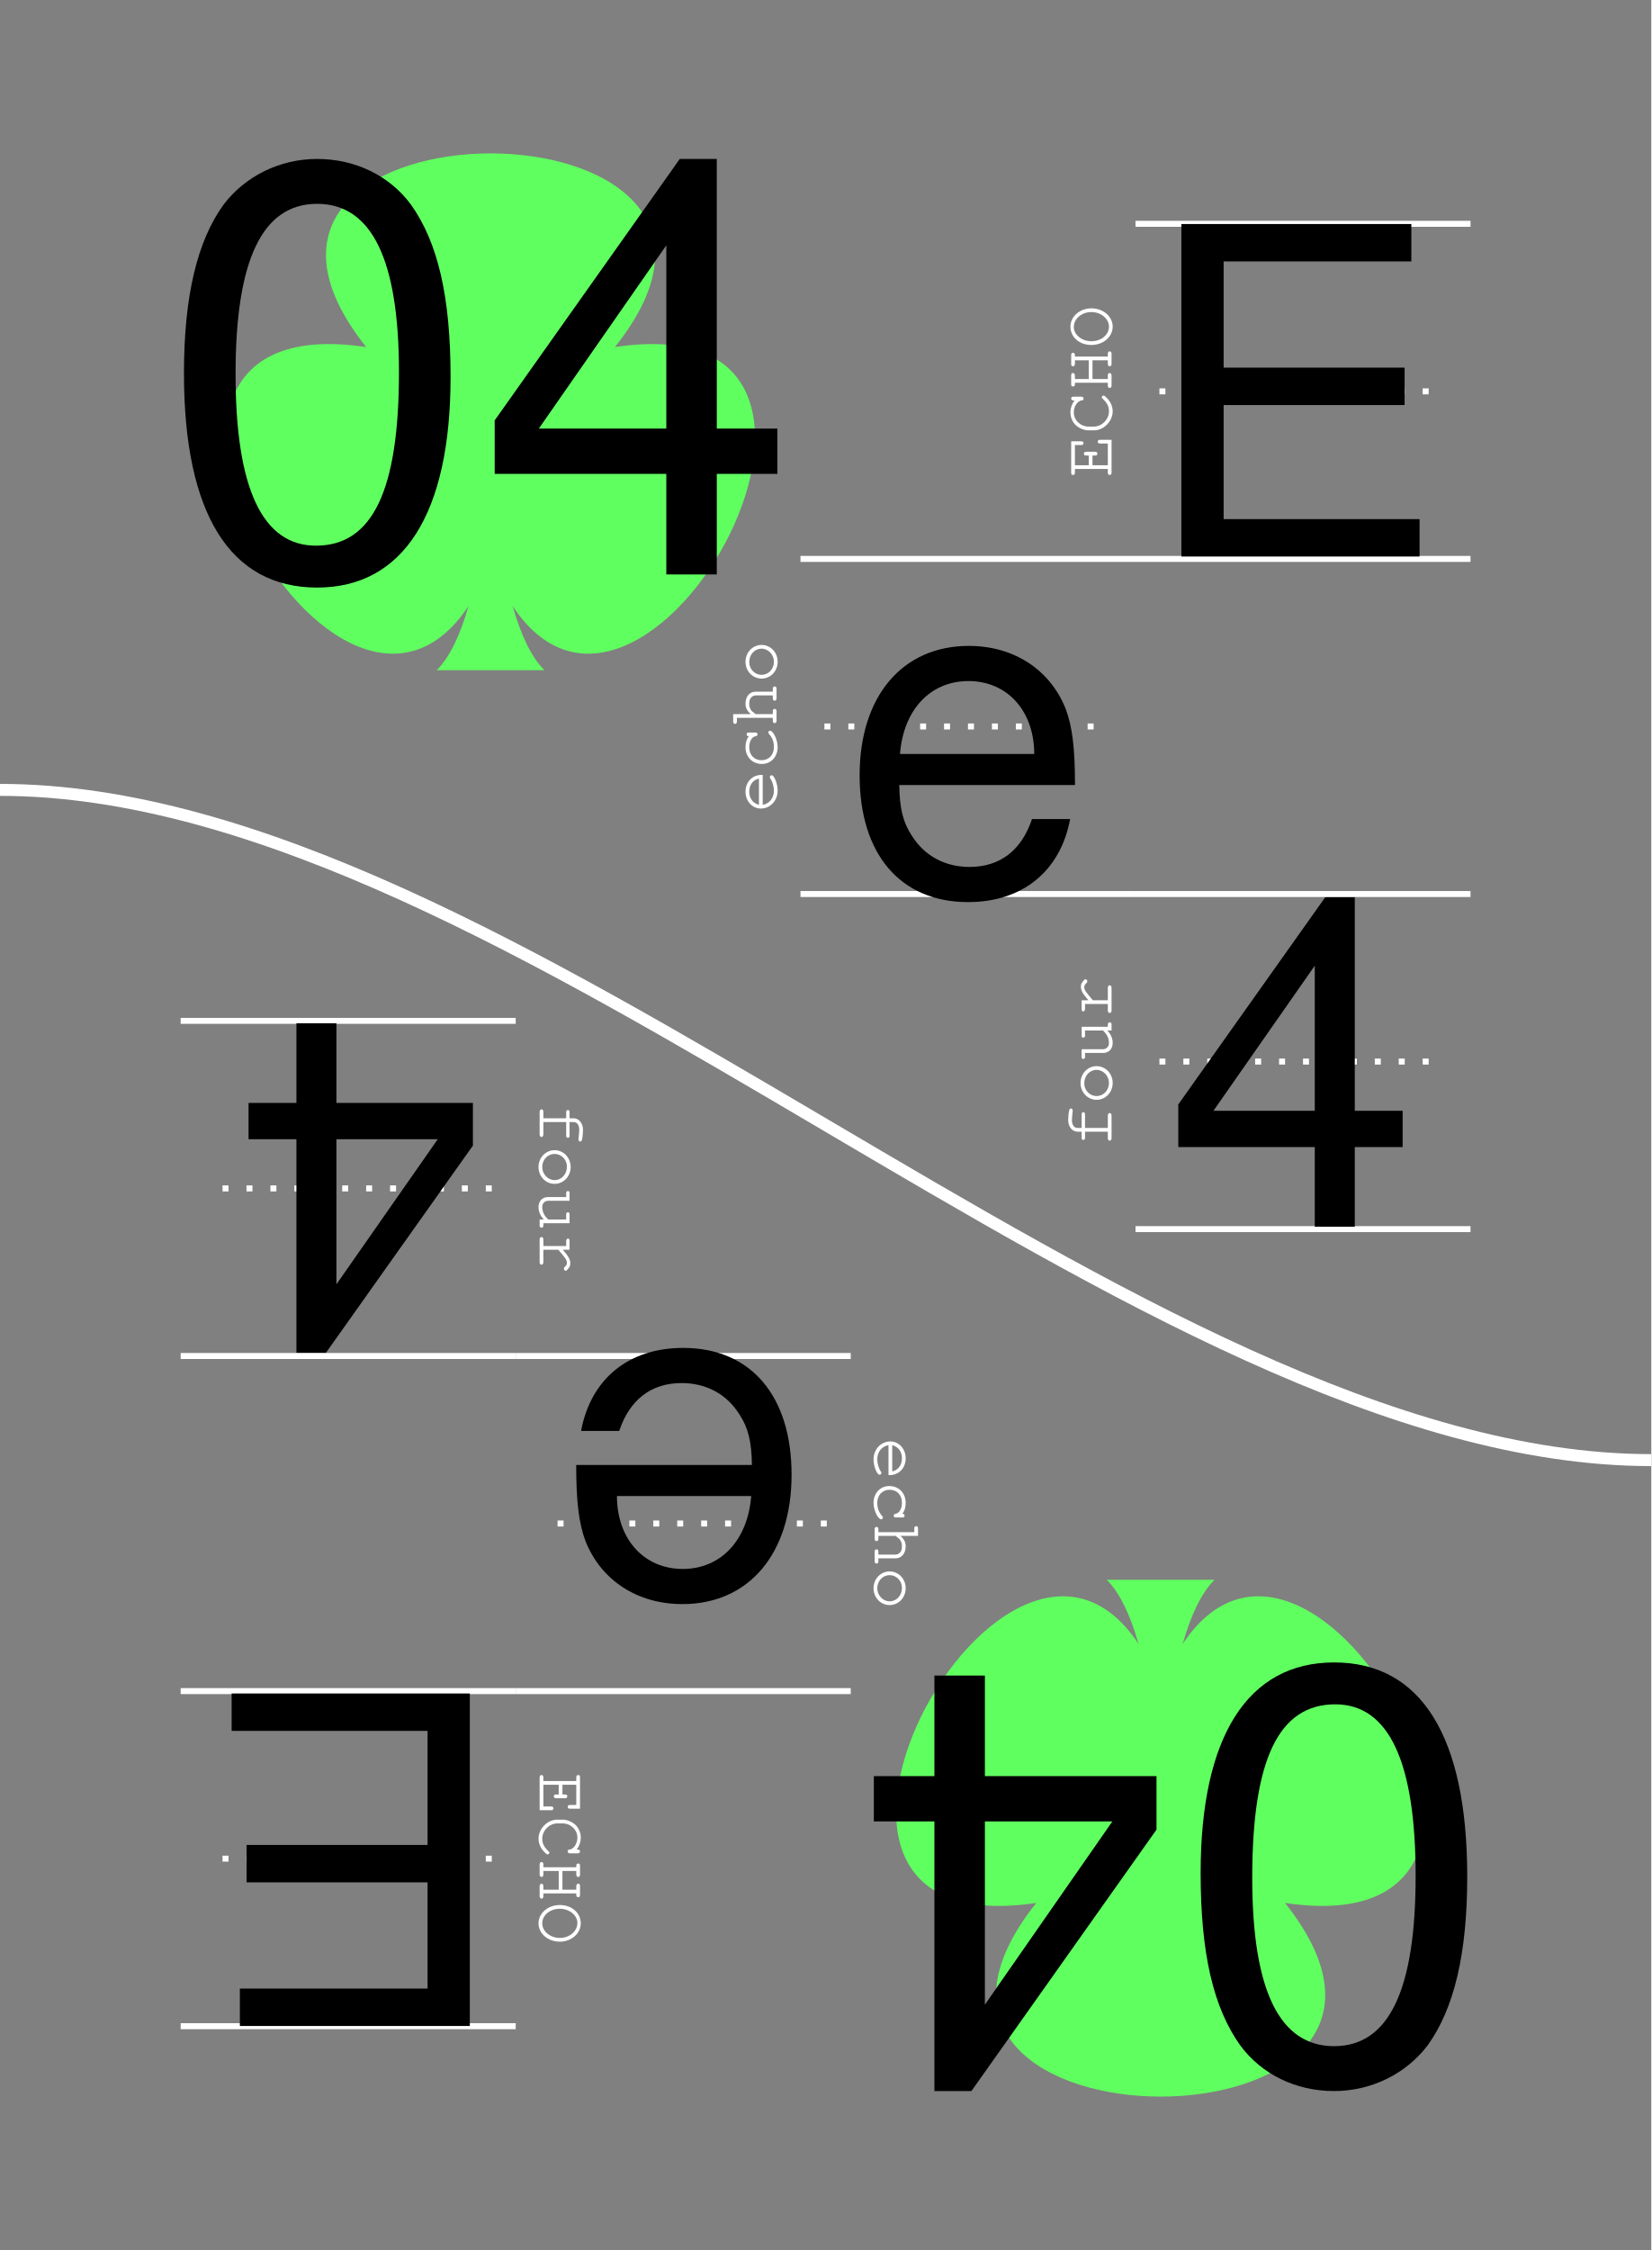
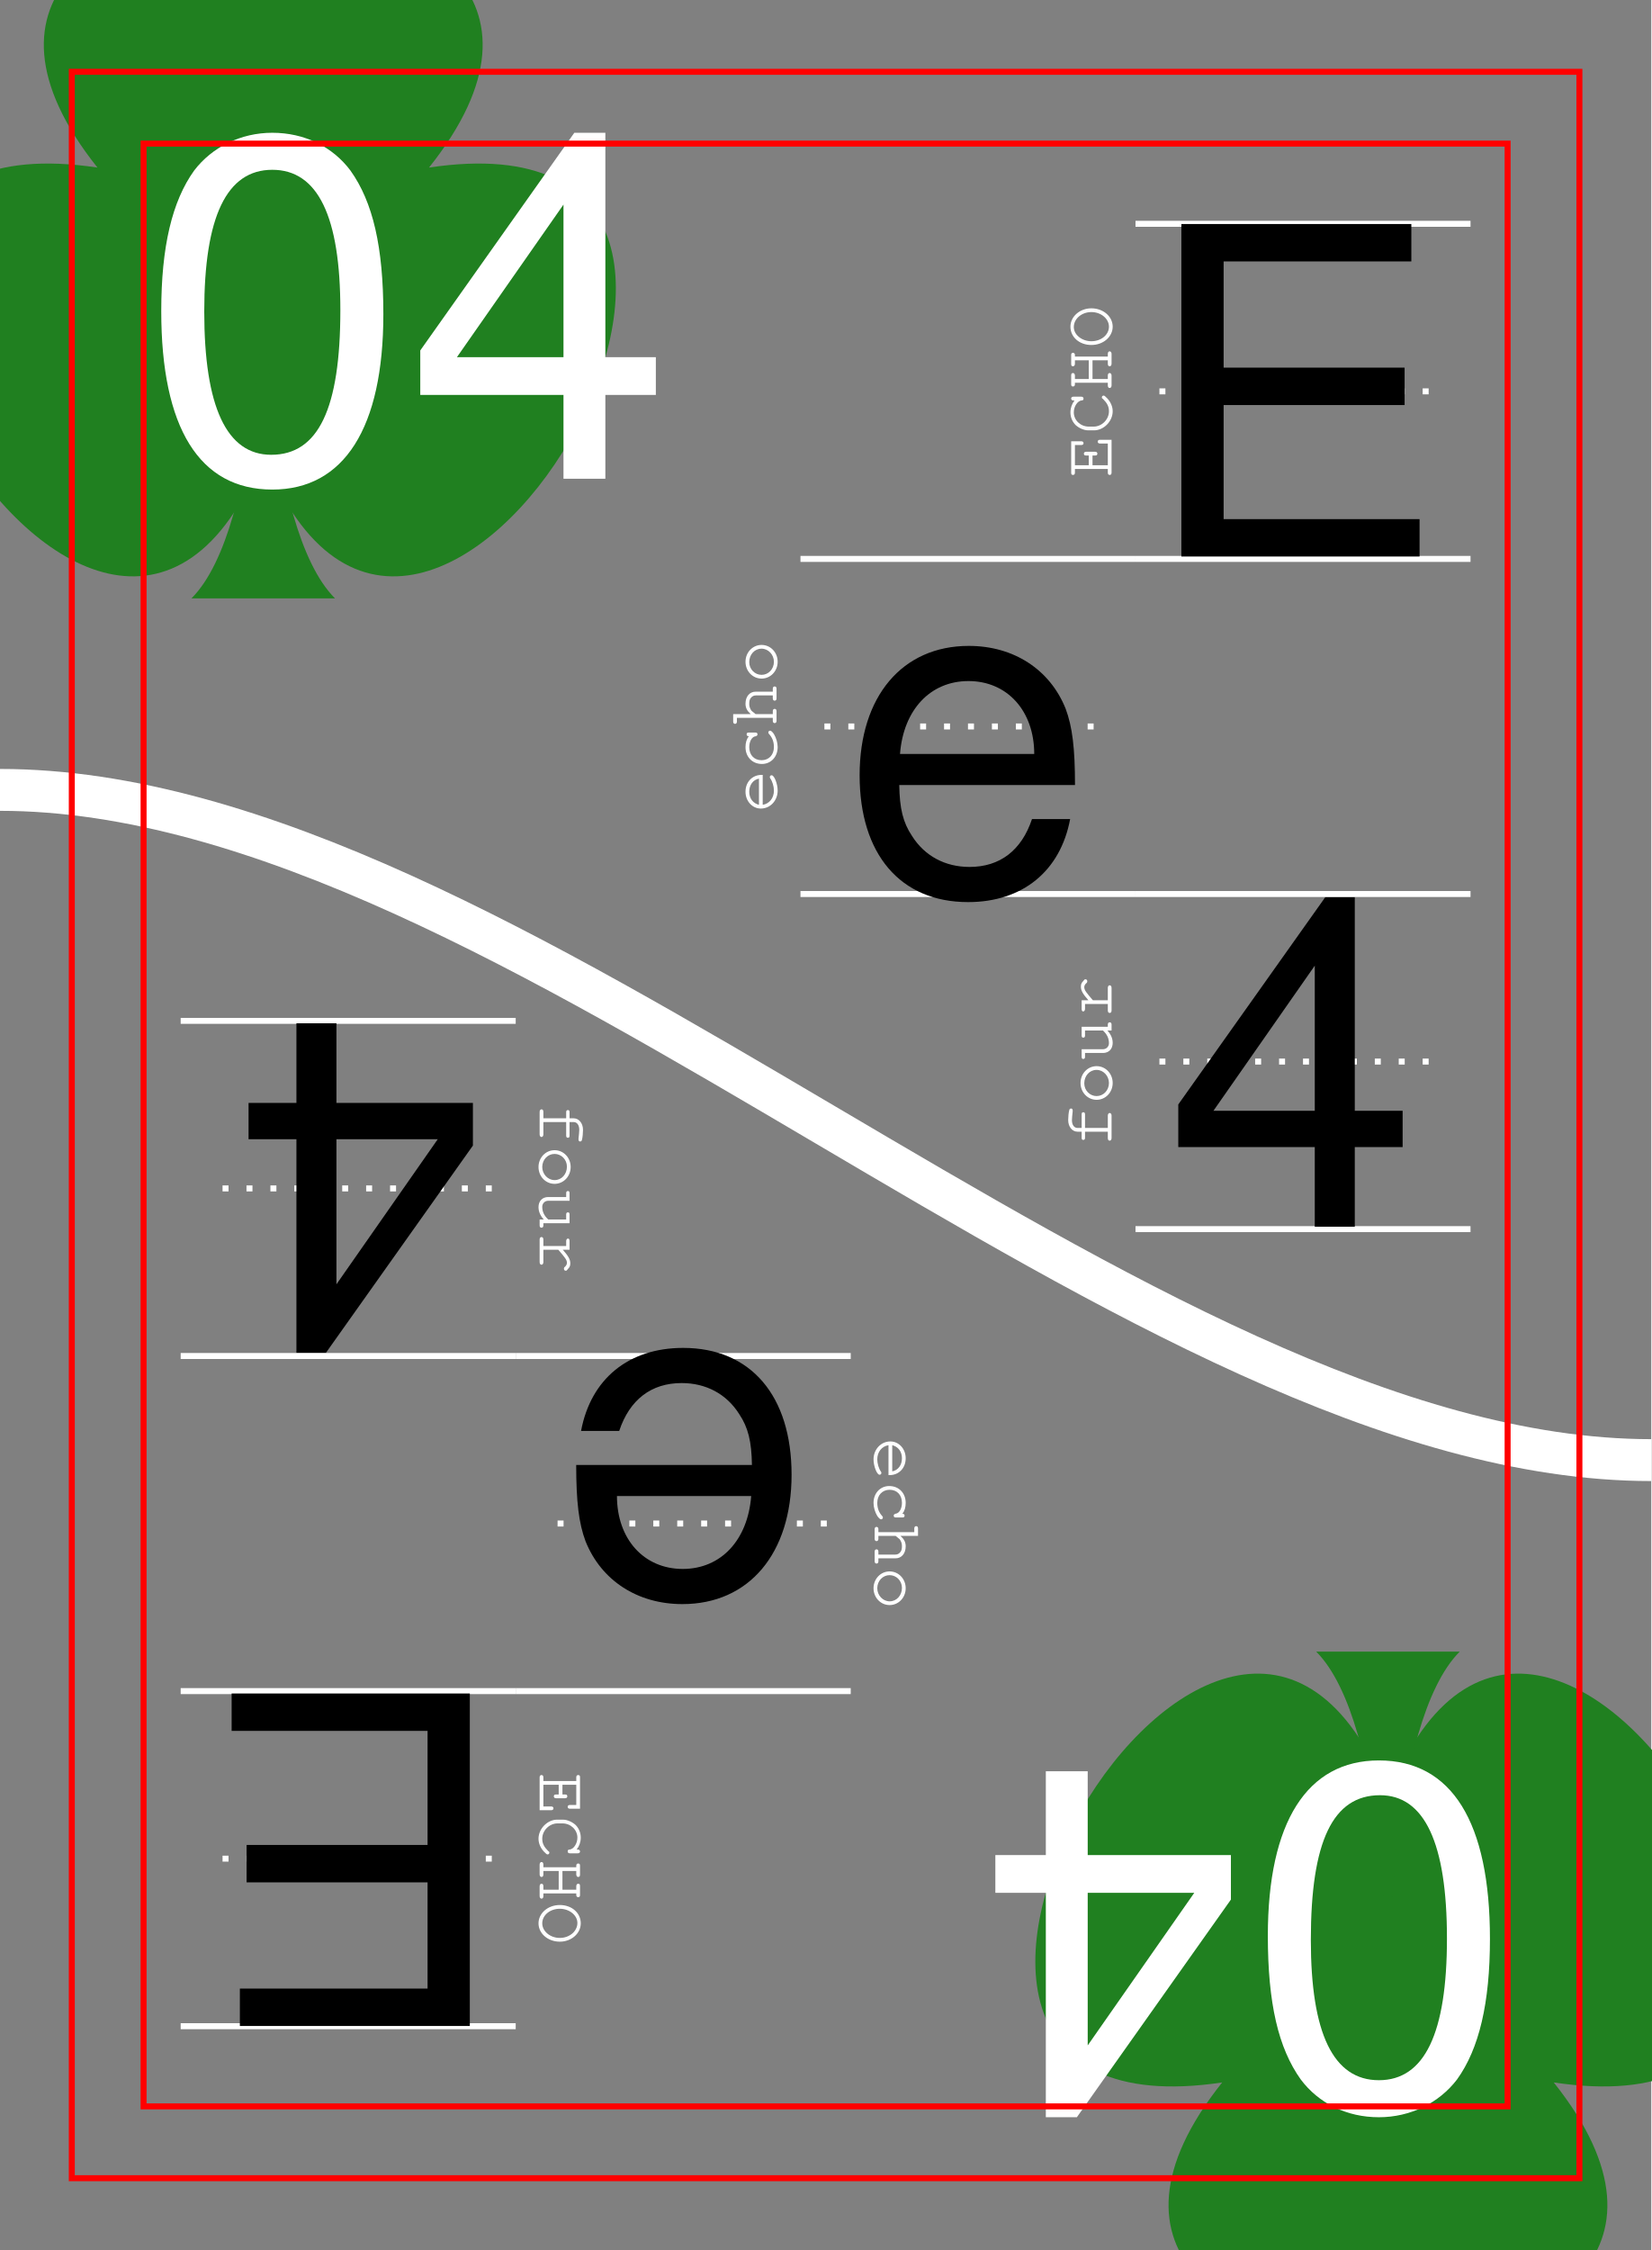
<svg xmlns="http://www.w3.org/2000/svg" xmlns:xlink="http://www.w3.org/1999/xlink" width="69mm" height="94mm" viewBox="-3 -3 69 94" version="1.1" id="card-04">
  <style>
    text { font-family:Helvetica; font-size:19.04px; line-height:1; fill:#000000;fill-opacity:1;stroke:none; }
   
   g.emoji path, g.emoji ellipse, g.emoji circle  { fill:none;stroke:#000000;stroke-width:1.0;stroke-linecap:round;stroke-miterlimit:4;stroke-dasharray:none;stroke-opacity:1 }
   g#card-04-formats-dark text { font-size:7px;fill:#ffffff; }
   g#card-04-thumb-up text, g#card-04-thumb-down text { font-size:7px; }
   path  { fill:none;stroke:#000000;stroke-width:1.0;stroke-linecap:butt;stroke-linejoin:miter;stroke-opacity:1; }
   path.suit { stroke:none; }
   g#card-04-border path  { fill:#808080;fill-opacity:1;stroke:#000000;stroke-width:1.5;stroke-opacity:1;stroke-miterlimit:4;stroke-dasharray:none; }
   g#card-04-lines path { fill:none;stroke:#ffffff;stroke-width:0.25;stroke-linecap:butt;stroke-linejoin:miter;stroke-miterlimit:4;stroke-dasharray:none;stroke-dashoffset:0;stroke-opacity:1 }
   g#card-04-lines-dark path { fill:none;stroke:#000000;stroke-width:0.5;stroke-linecap:butt;stroke-linejoin:miter;stroke-miterlimit:4;stroke-dasharray:none;stroke-dashoffset:0;stroke-opacity:1; }
   g#card-04-lines path.lines-center { stroke-dasharray:0.25, 0.75;}
  </style>
  <defs>
    <g id="card-04-heart-full" class="emoji" transform="translate(-7,-14)">
      <path d="M 7,14 C -5.5,3.5 2,-3 7,2 12,-3 19.5,3.5 7,14 Z" />
    </g>
    <g id="card-04-heart-broken" class="emoji" transform="translate(-7,-14)">
      <path d="M 3.119,0.918 C -0.516,1.134 -2.304,6.546 6.573,13.572            L 10.056,6.195 5.805,7.761 6.763,2.319            C 5.546,1.284 4.244,0.851 3.119,0.918 Z" />
      <path d="M 11.598,-0.031 C 10.627,-0.087 9.524,0.229 8.459,0.983            L 6.937,5.754 12.36,4.47 6.655,12.992            c 0.148,0.146 0.298,0.292 0.453,0.44            C 17.163,6.008 15.371,0.19 11.598,-0.031 Z" />
    </g>
    <g id="card-04-thumb" class="emoji">
      <path d="m 0.25,6 h 4 C 3.761,3.426 2.261,0.331 6.095,0.464           9.005,0.565 8.214,3.28 7.75,6 c 3,0 7,1 4,3 1,1 1,1 0,2 2,1 2,3 -11.5,2 z" />
      <path style="stroke-width:0.5" d="m 4.722,1.807 c 0,0 0.175,2.379 1.03,2.351           0.834,-0.027 0.855,-2.351 0.855,-2.351 z" />
    </g>
    <g id="card-04-thumb-up" class="emoji" transform="translate(-7,-14)">
      <use xlink:href="#card-04-thumb" />
      <text text-anchor="middle" x="6" y="12">+1</text>
    </g>
    <g id="card-04-thumb-down" class="emoji" transform="translate(-7,-14)">
      <use transform="matrix(1,0,0,-1,0,14)" xlink:href="#card-04-thumb" />
      <text text-anchor="middle" x="7" y="7">-1</text>
    </g>
    <g id="card-04-sad" class="emoji" transform="translate(-7,-14)">
      <ellipse id="card-04-sad-right-eye" cx="9.5" cy="4" rx="0.25" ry="0.75" />
      <ellipse id="card-04-sad-left-eye" cx="4.5" cy="4" rx="0.25" ry="0.75" />
      <circle id="card-04-sad-face" cx="7" cy="7" r="7" />
      <path id="card-04-sad-frown" d="m 3,10 c 1.5,-3 6,-3 8,0" />
    </g>
    <g id="card-04-happy" class="emoji" transform="translate(-7,-14)">
      <ellipse id="card-04-happy-right-eye" cx="9.5" cy="4" rx="0.25" ry="0.75" />
      <ellipse id="card-04-happy-left-eye" cx="4.5" cy="4" rx="0.25" ry="0.75" />
      <circle id="card-04-happy-face" cx="7" cy="7" r="7" />
      <path id="card-04-happy-smile" d="m 3,8 c 1.5,4 6,4 8,0" />
    </g>
    <g id="card-04-suit-club" transform="translate(7,7)">
-       <path id="card-04-suit-club-flower" style="fill:#60ff60;stroke:none" d="     M -7.347880794884119e-16,4.0      C 3.365,12.557 12.557,-3.365 3.464,-2.0      C 9.192,-9.192 -9.192,-9.192 -3.464,-2      C -12.557,-3.365 -3.365,12.557 -7.347880794884119e-16,4.0      Z     " />
-       <path id="card-04-suit-club-stem" style="fill:#60ff60;stroke:none" d="     m 0,7.0      h -1.5      c 1.5,-1.5 1.5,-7.0 1.5,-7.0      c 0,0 0,5.5 1.5,7.0      z" />
+       <path id="card-04-suit-club-flower" style="fill:#208020;stroke:none" d="     M -7.347880794884119e-16,4.0      C 3.365,12.557 12.557,-3.365 3.464,-2.0      C 9.192,-9.192 -9.192,-9.192 -3.464,-2      C -12.557,-3.365 -3.365,12.557 -7.347880794884119e-16,4.0      Z     " />
+       <path id="card-04-suit-club-stem" style="fill:#208020;stroke:none" d="     m 0,7.0      h -1.5      c 1.5,-1.5 1.5,-7.0 1.5,-7.0      c 0,0 0,5.5 1.5,7.0      z" />
    </g>
    <g id="card-04-suit-heart">
-       <path style="fill:#ff6060;stroke:none" d="M 7,14 C -5.5,3.5 2,-3 7,2 12,-3 19.5,3.5 7,14 Z" />
+       <path style="fill:#802020;stroke:none" d="M 7,14 C -5.5,3.5 2,-3 7,2 12,-3 19.5,3.5 7,14 Z" />
    </g>
    <g id="card-04-suit-diamond">
-       <path style="fill:#6060ff;stroke:none" d="m 7,14 -7,-10 7,-4 7,4 z" />
+       <path style="fill:#202080;stroke:none" d="m 7,14 -7,-10 7,-4 7,4 z" />
    </g>
    <g id="card-04-suit-spade">
-       <path style="fill:#606060;stroke:none" d="M 7,0 C -5.5,10.5 2,17 7,12 12,17 19.5,10.5 7,0 Z" />
-       <path style="fill:#606060;stroke:none" d="m 7,14 h -1.5 c 1.5,-1.5 1.5,-7.0 1.5,-7.0 c 0,0 0,5.5 1.5,7.0 z" />
+       <path style="fill:#202020;stroke:none" d="M 7,0 C -5.5,10.5 2,17 7,12 12,17 19.5,10.5 7,0 Z" />
+       <path style="fill:#202020;stroke:none" d="m 7,14 h -1.5 c 1.5,-1.5 1.5,-7.0 1.5,-7.0 c 0,0 0,5.5 1.5,7.0 z" />
    </g>
    <g id="card-04-lines">
      <path d="m 0,0 14,0" />
      <path class="lines-center" d="m 1,7 12,0" />
      <path d="m 0,14 14,0" />
    </g>
    <g id="card-04-lines-dark">
      
      
      
    </g>
    <g id="card-04-translate-text">
      <text xml:space="preserve" x="37.45" y="34.25" text-anchor="middle">e</text>
      <text xml:space="preserve" x="51" y="20.25" text-anchor="middle">E</text>
      <text xml:space="preserve" x="51" y="48.25" text-anchor="middle">4</text>
    </g>
    <g id="card-04-translate-pics">
      <use x="37.45" y="34.25" xlink:href="#card-04-" />
      <use x="51" y="20.25" xlink:href="#card-04-" />
      <use x="51" y="48.25" xlink:href="#card-04-" />
    </g>
    <g id="card-04-formats">
      <g id="formats-up" transform="translate(44.45,6.35)">
        <use xlink:href="#card-04-lines" />
        <text transform="rotate(-90) translate(-7,-1)" xml:space="preserve" text-anchor="middle" style="font-size:3px;line-height:1;font-family:Courier;fill:#ffffff;fill-opacity:1;stroke:#ffffff;stroke-width:0;stroke-miterlimit:4;stroke-dasharray:none;stroke-opacity:1">ECHO</text>
      </g>
      <g id="card-04-formats-plain" transform="translate(30.45,20.35)">
        <use xlink:href="#card-04-lines" />
        <text transform="rotate(-90) translate(-7,-1)" xml:space="preserve" text-anchor="middle" style="font-size:3px;line-height:1;font-family:Courier;fill:#ffffff;fill-opacity:1;stroke:#ffffff;stroke-width:0;stroke-miterlimit:4;stroke-dasharray:none;stroke-opacity:1">echo</text>
      </g>
      <g id="card-04-formats-down" transform="translate(44.45,34.35)">
        <use xlink:href="#card-04-lines" />
        <text transform="rotate(-90) translate(-7,-1)" xml:space="preserve" text-anchor="middle" style="font-size:3px;line-height:1;font-family:Courier;fill:#ffffff;fill-opacity:1;stroke:#ffffff;stroke-width:0;stroke-miterlimit:4;stroke-dasharray:none;stroke-opacity:1">four</text>
      </g>
      <text xml:space="preserve" text-anchor="middle" style="font-size:7px;line-height:1;font-family:Courier;fill:#ffffff;fill-opacity:1;stroke:#ffffff;stroke-width:0;stroke-miterlimit:4;stroke-dasharray:none;stroke-opacity:1" x="51.45" y="28.50" />
    </g>
    <g id="card-04-formats-dark">
      <g id="card-04-formats-up" transform="translate(44.45,6.35)">
        <use xlink:href="#card-04-lines-dark" />
        <text transform="rotate(-90) translate(-7,-1)" xml:space="preserve" text-anchor="middle" style="font-size:3px;line-height:1;font-family:Courier;fill:#ffffff;fill-opacity:1;stroke:#ffffff;stroke-width:0;stroke-miterlimit:4;stroke-dasharray:none;stroke-opacity:1">ECHO</text>
      </g>
      <g id="card-04-formats-plain" transform="translate(30.45,20.35)">
        <use xlink:href="#card-04-lines-dark" />
        <text transform="rotate(-90) translate(-7,18.5)" xml:space="preserve" text-anchor="middle" style="font-size:4px;line-height:1;font-family:Courier;fill:#ffffff;fill-opacity:1;stroke:#ffffff;stroke-width:0;stroke-miterlimit:4;stroke-dasharray:none;stroke-opacity:1">echo</text>
      </g>
      <g id="card-04-formats-down" transform="translate(44.45,34.35)">
        <use xlink:href="#card-04-lines-dark" />
        <text transform="rotate(-90) translate(-7,-1)" xml:space="preserve" text-anchor="middle" style="font-size:3px;line-height:1;font-family:Courier;fill:#ffffff;fill-opacity:1;stroke:#ffffff;stroke-width:0;stroke-miterlimit:4;stroke-dasharray:none;stroke-opacity:1">four</text>
      </g>
      <text xml:space="preserve" text-anchor="middle" style="fill:#000000;font-size:150%" x="51.45" y="36" />
    </g>
  </defs>
  <g id="card-04-main-layer">
    <rect x="-3" y="-3" width="69" height="94" style="fill:#808080" />
-     <use opacity="1" transform="matrix(1.5,0,0,1.5,7,4)" xlink:href="#card-04-suit-club" />
+     <use opacity="1" transform="matrix(2,0,0,2,-6,-6)" xlink:href="#card-04-suit-club" />
    <use xlink:href="#card-04-formats" />
    <g transform="rotate(180,31.5,44)">
-       <use opacity="1" transform="matrix(1.5,0,0,1.5,7,4)" xlink:href="#card-04-suit-club" />
+       <use opacity="1" transform="matrix(2,0,0,2,-6,-6)" xlink:href="#card-04-suit-club" />
      <use xlink:href="#card-04-formats" />
    </g>
    <g id="card-04-border">
-       <path id="card-04-border-separator" style="stroke:#ffffff;stroke-width:0.5;fill:none;" d="M -3.0,30 C 18.5,30 44.5,58 66,58" />
+       <path id="card-04-border-separator" style="stroke:#ffffff;stroke-width:1.75;fill:none;" d="M -3.0,30 C 18.5,30 44.5,58 66,58" />
    </g>
    <g id="card-04-upward">
-       <text x="17" y="21" style="font-family:Helvetica;font-size:24px;" text-anchor="middle">04</text>
+       <text x="14" y="17" style="font-family:Helvetica;font-size:20px;fill:#fff" text-anchor="middle">04</text>
      <use xlink:href="#card-04-translate-text" />
    </g>
    <use xlink:href="#card-04-upward" transform="rotate(180,31.5,44)" />
+     <rect x="0" y="0" width="63" height="88" style="stroke:#f00;stroke-width:0.25;fill:none;" />
+     <rect x="3" y="3" width="57" height="82" style="stroke:#f00;stroke-width:0.25;fill:none;" />
  </g>
</svg>
